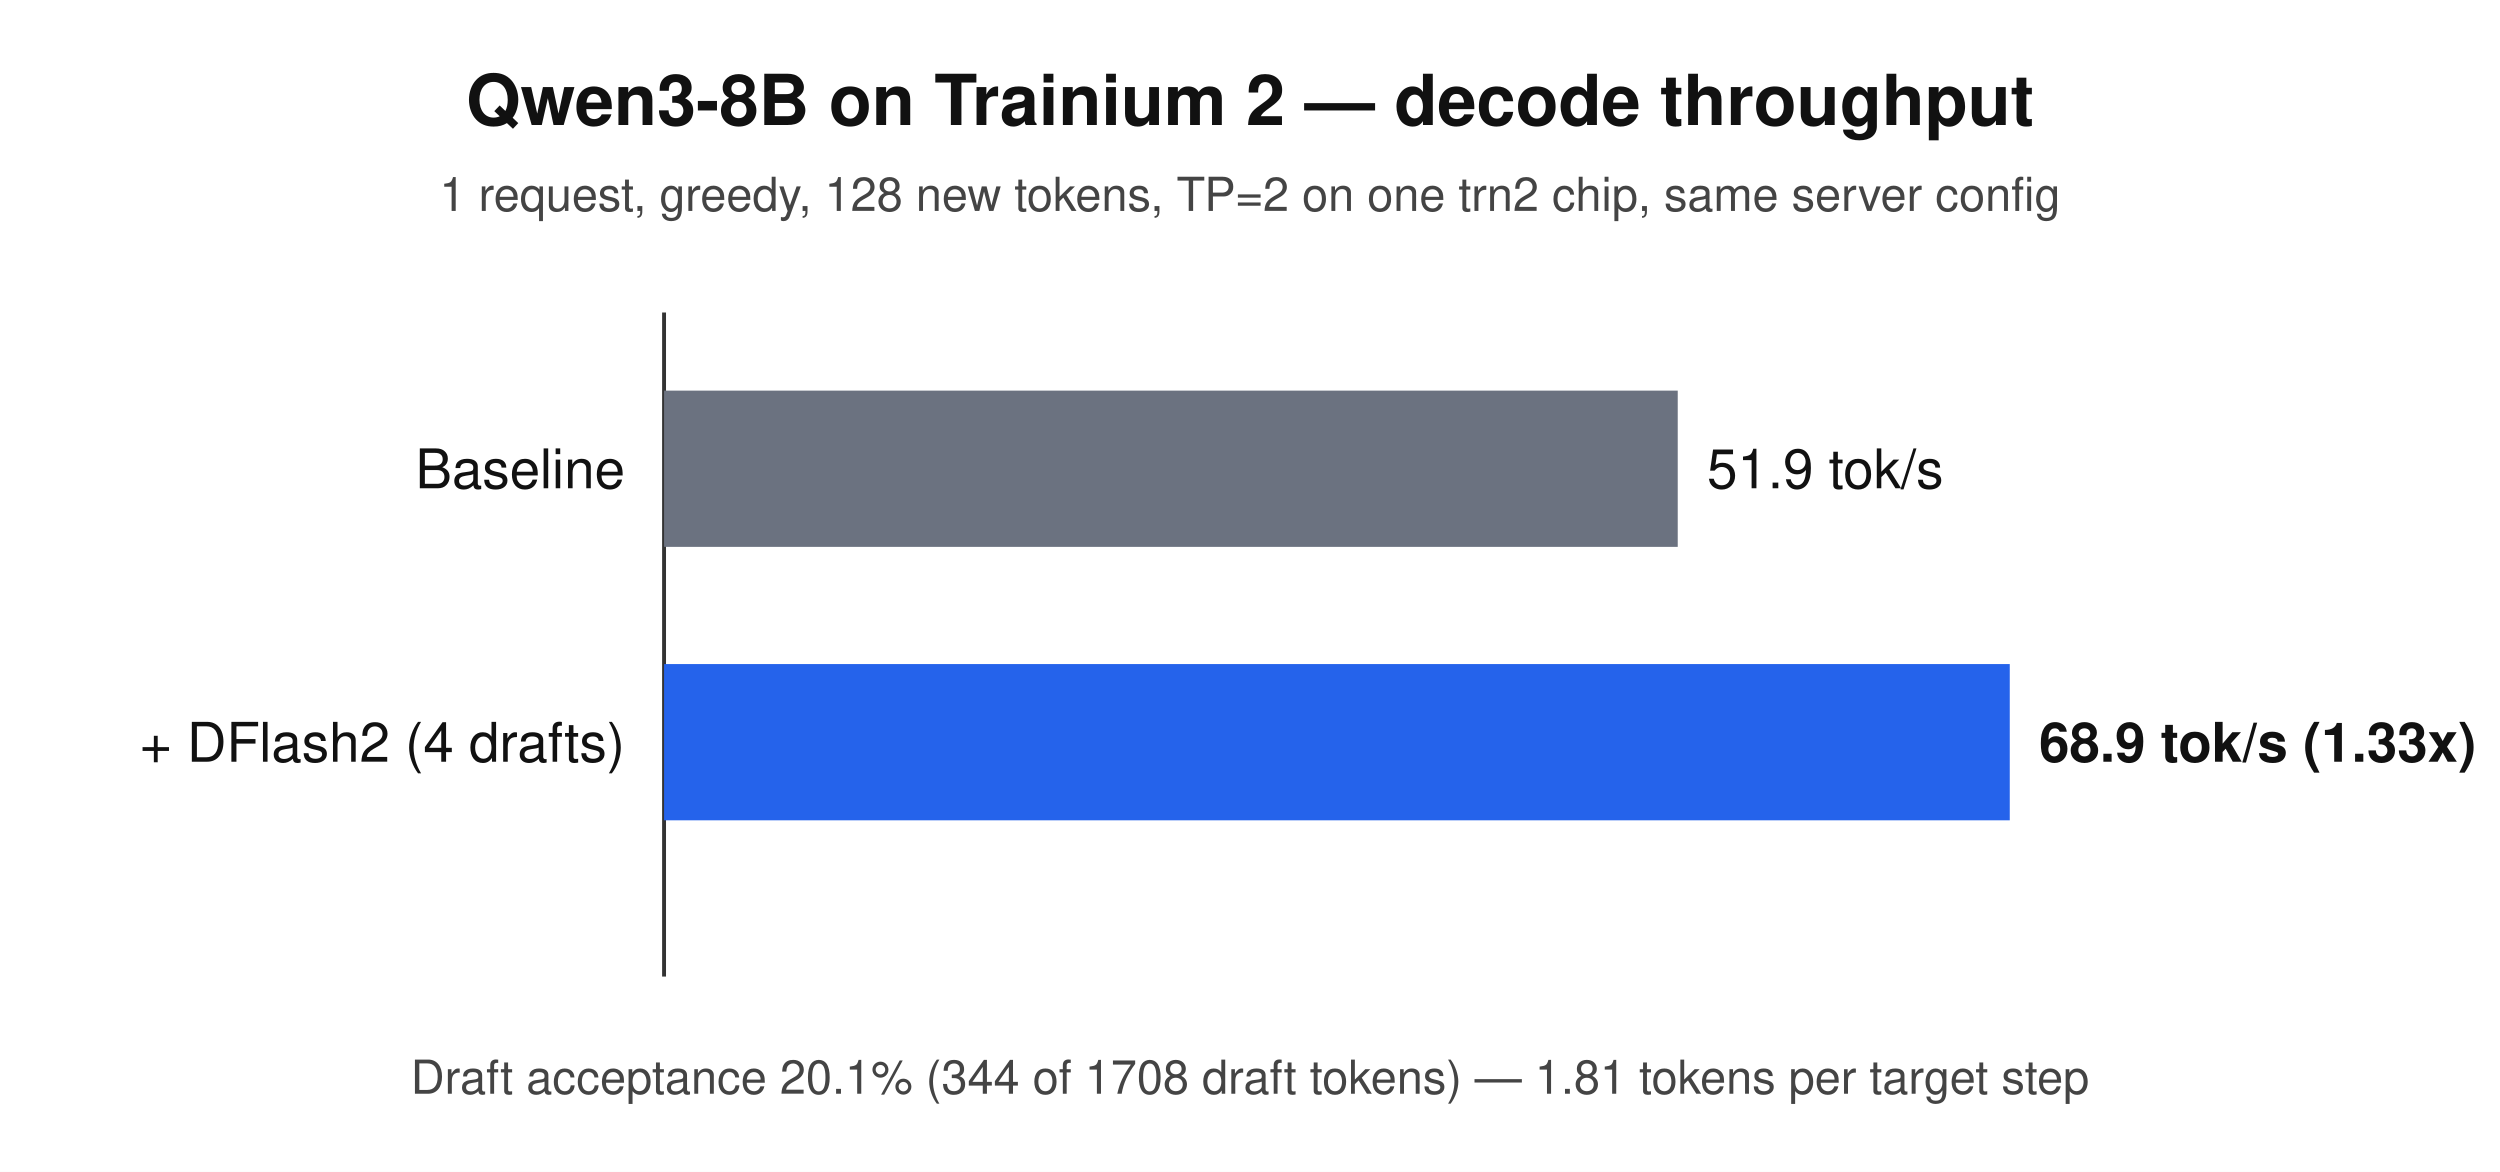
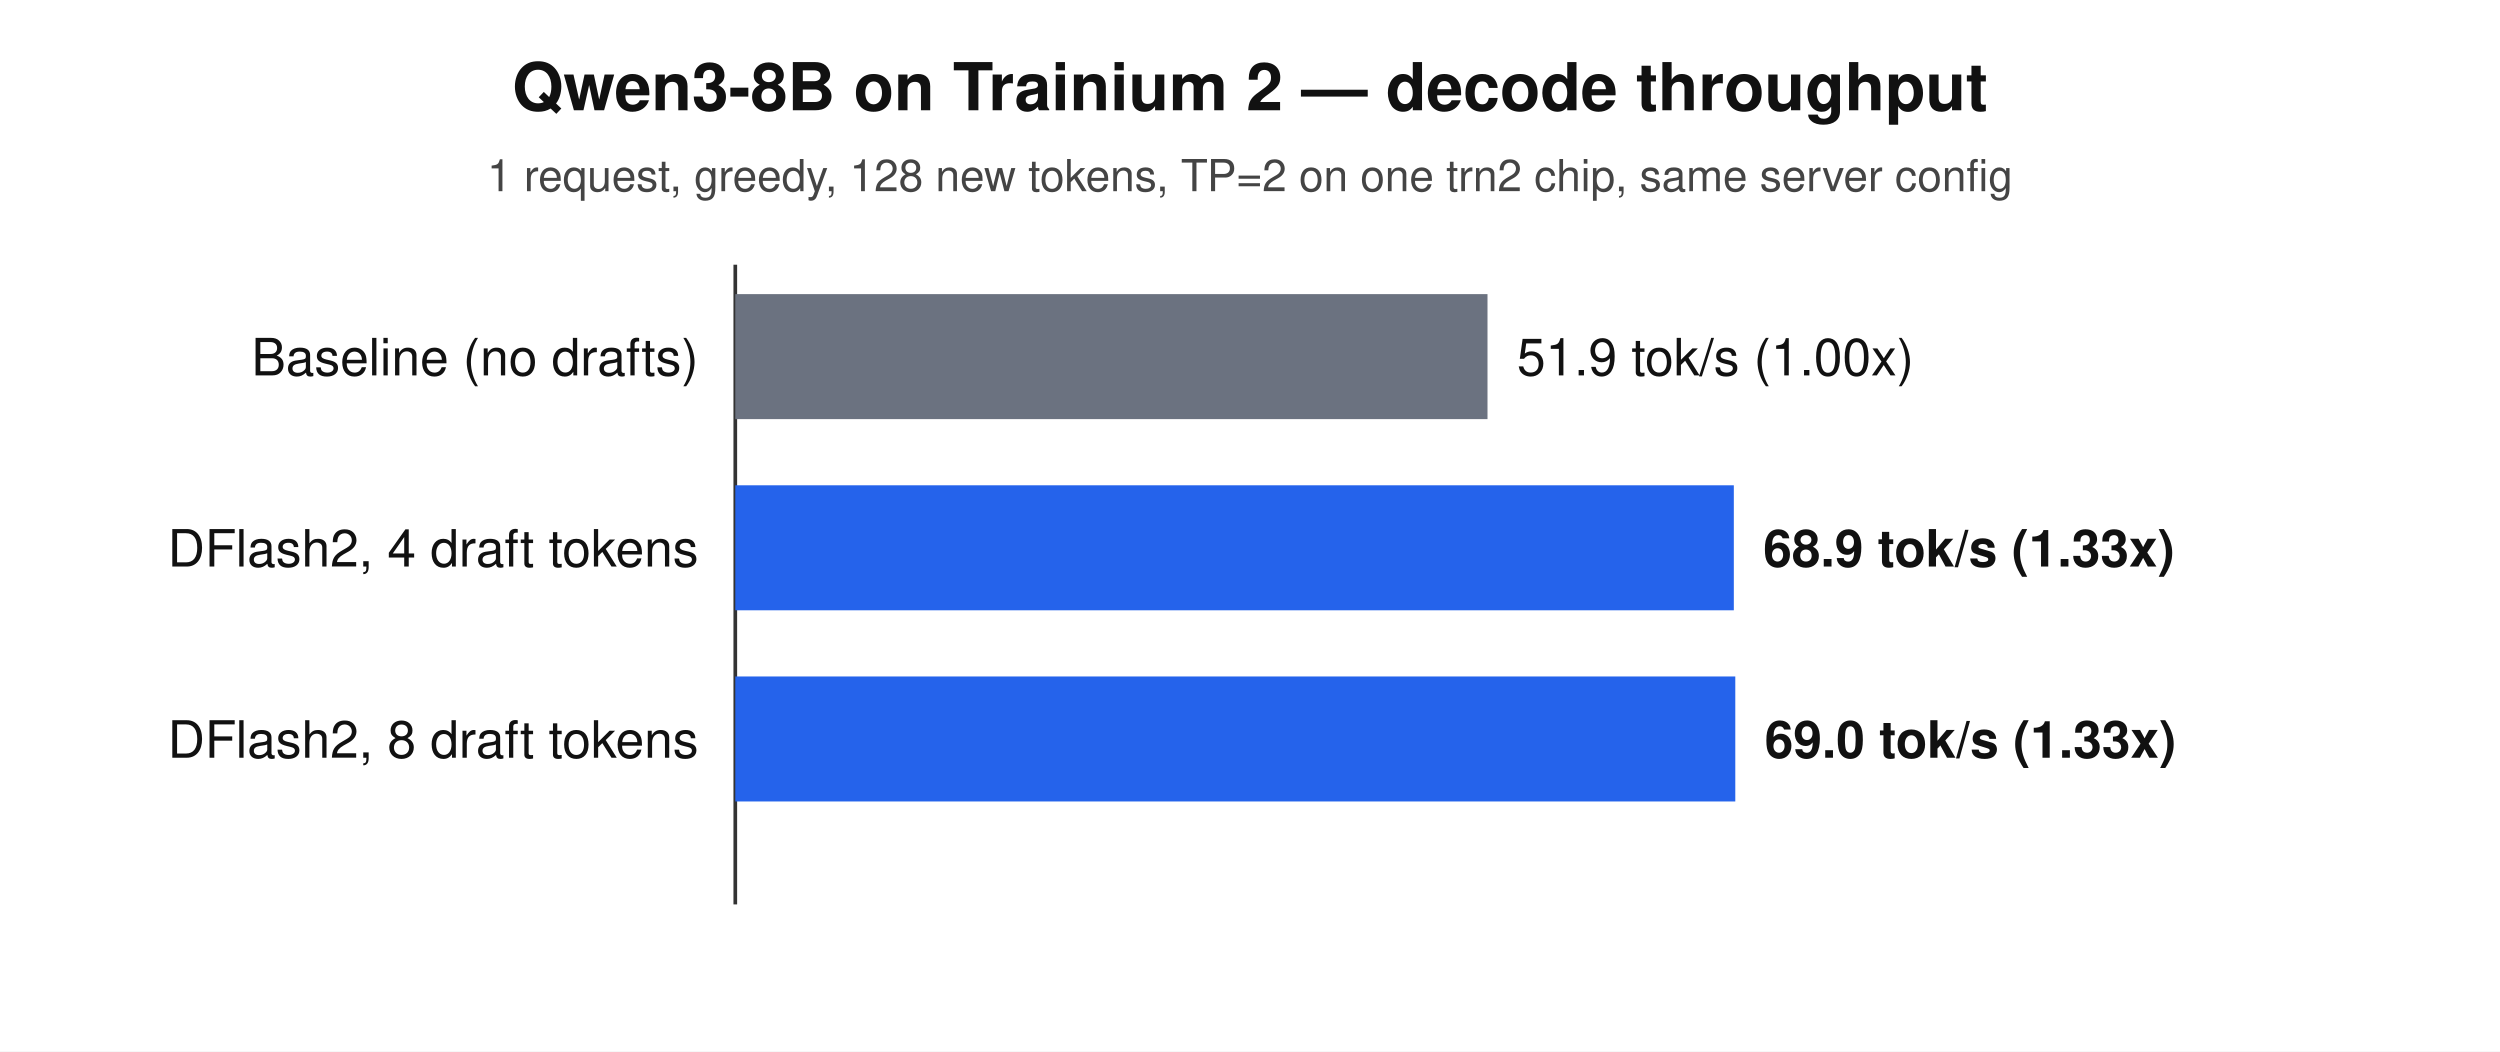
- <svg xmlns="http://www.w3.org/2000/svg" width="640" height="300" viewBox="0 0 640 300" font-family="Helvetica, Arial, sans-serif" role="img" aria-labelledby="title desc">
-   <rect width="640" height="300" fill="#ffffff" />
-   <text x="320" y="32" text-anchor="middle" font-size="18" font-weight="bold" fill="#111">Qwen3-8B on Trainium 2 — decode throughput</text>
-   <text x="320" y="54" text-anchor="middle" font-size="12" fill="#444">1 request, greedy, 128 new tokens, TP=2 on one trn2 chip, same server config</text>
-   <line x1="170" y1="80" x2="170" y2="250" stroke="#333" />
-   <text x="160" y="125" text-anchor="end" font-size="14" fill="#111">Baseline</text>
-   <rect x="170" y="100" width="259.5" height="40" fill="#6b7280" />
-   <text x="437" y="125" font-size="14" fill="#111">51.9 tok/s</text>
-   <text x="160" y="195" text-anchor="end" font-size="14" fill="#111">+ DFlash2 (4 drafts)</text>
-   <rect x="170" y="170" width="344.5" height="40" fill="#2563eb" />
-   <text x="522" y="195" font-size="14" font-weight="bold" fill="#111">68.9 tok/s (1.33x)</text>
-   <text x="320" y="280" text-anchor="middle" font-size="12" fill="#444">Draft acceptance 20.1% (344 of 1708 draft tokens) — 1.81 tokens per target step</text>
+ <svg xmlns="http://www.w3.org/2000/svg" width="680" height="286" viewBox="0 0 680 286" font-family="Helvetica, Arial, sans-serif" role="img" aria-labelledby="t d">
+   <rect width="680" height="286" fill="#fff" />
+   <text x="340.0" y="30" text-anchor="middle" font-size="18" font-weight="bold" fill="#111">Qwen3-8B on Trainium 2 — decode throughput</text>
+   <text x="340.0" y="52" text-anchor="middle" font-size="12" fill="#444">1 request, greedy, 128 new tokens, TP=2 on one trn2 chip, same server config</text>
+   <line x1="200" y1="72" x2="200" y2="246" stroke="#333" />
+   <text x="190" y="102.1" text-anchor="end" font-size="14" fill="#111">Baseline (no drafts)</text>
+   <rect x="200" y="80" width="204.6" height="34" fill="#6b7280" />
+   <text x="412.6" y="102.1" font-size="14" fill="#111">51.9 tok/s (1.00x)</text>
+   <text x="190" y="154.1" text-anchor="end" font-size="14" fill="#111">DFlash2, 4 draft tokens</text>
+   <rect x="200" y="132" width="271.6" height="34" fill="#2563eb" />
+   <text x="479.6" y="154.1" font-size="14" fill="#111" font-weight="bold">68.9 tok/s (1.33x)</text>
+   <text x="190" y="206.1" text-anchor="end" font-size="14" fill="#111">DFlash2, 8 draft tokens</text>
+   <rect x="200" y="184" width="272.0" height="34" fill="#2563eb" />
+   <text x="480.0" y="206.1" font-size="14" fill="#111" font-weight="bold">69.0 tok/s (1.33x)</text>
</svg>
